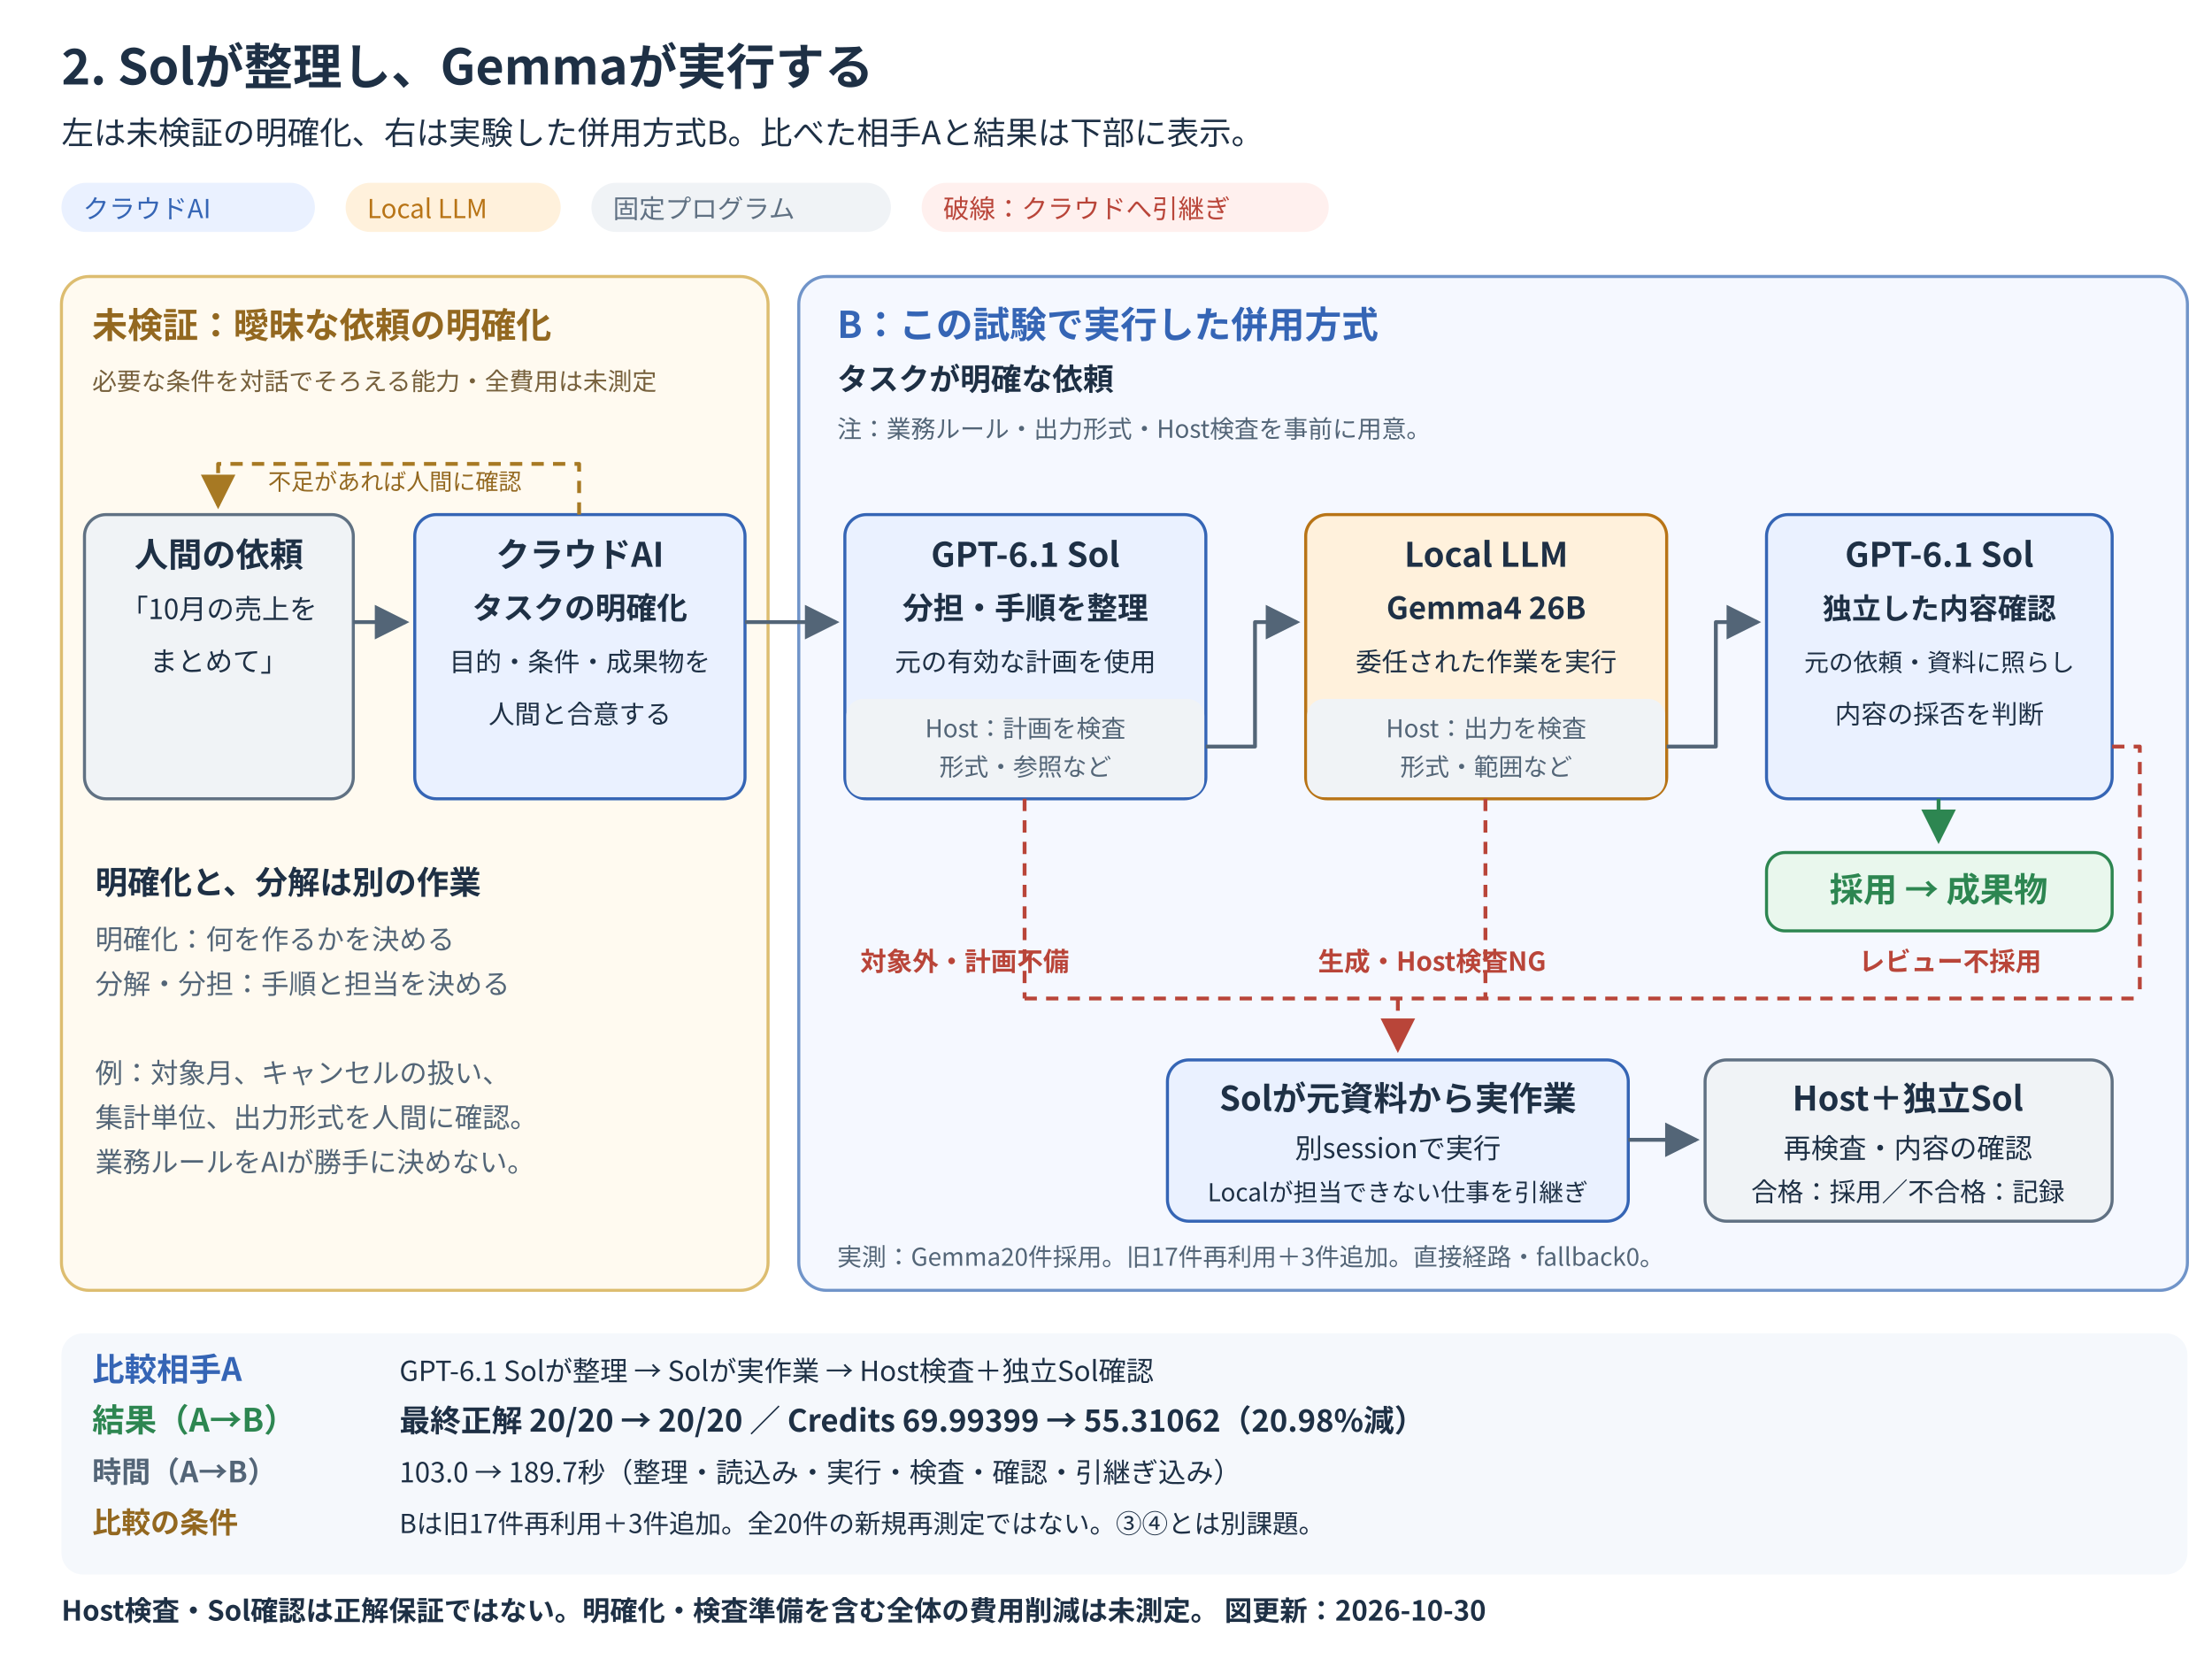
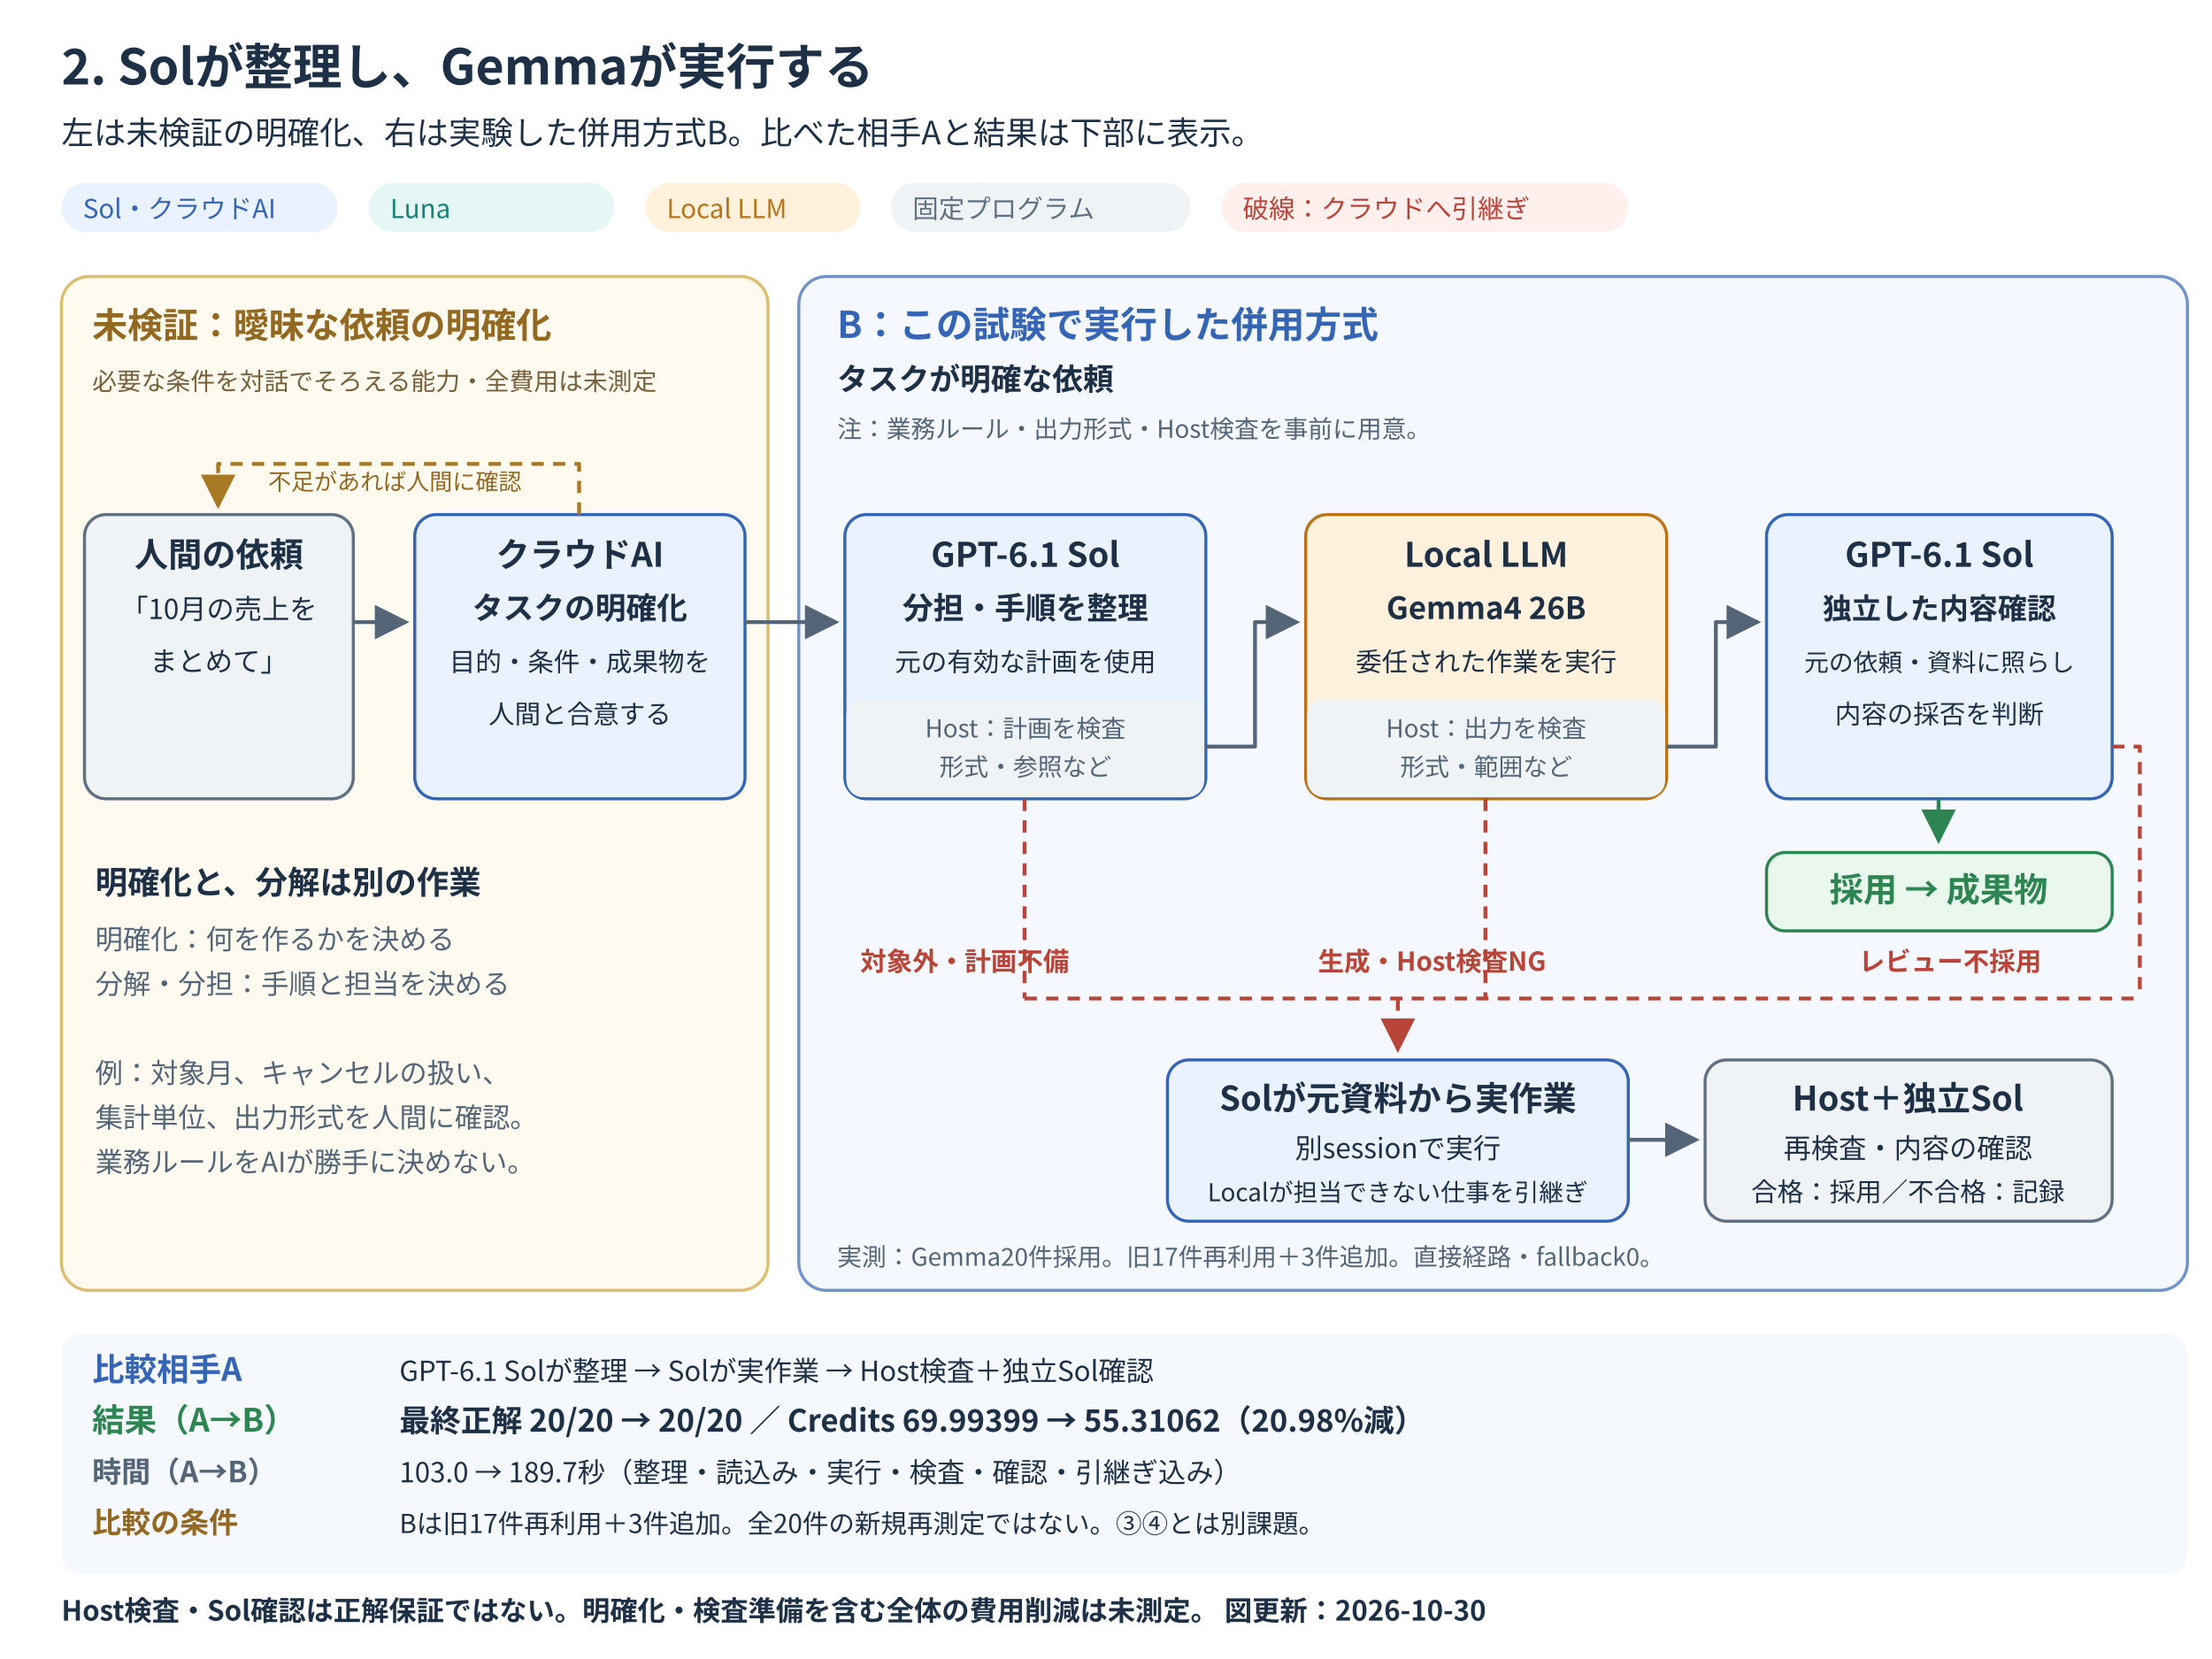
<svg xmlns="http://www.w3.org/2000/svg" width="1440" height="1080" viewBox="0 0 1440 1080" role="img" aria-labelledby="title desc">
  <defs>
    <marker id="arrow" markerWidth="9" markerHeight="9" refX="8" refY="4.5" orient="auto">
      <path d="M0,0 L9,4.5 L0,9" fill="#536577" />
    </marker>
    <marker id="fallback" markerWidth="9" markerHeight="9" refX="8" refY="4.5" orient="auto">
      <path d="M0,0 L9,4.5 L0,9" fill="#b94539" />
    </marker>
    <marker id="accept" markerWidth="9" markerHeight="9" refX="8" refY="4.5" orient="auto">
      <path d="M0,0 L9,4.5 L0,9" fill="#2d8651" />
    </marker>
    <marker id="ask" markerWidth="9" markerHeight="9" refX="8" refY="4.5" orient="auto">
      <path d="M0,0 L9,4.5 L0,9" fill="#a77923" />
    </marker>
  </defs>
  <rect width="1440" height="1080" fill="white" />
  <g font-family="Yu Gothic, Meiryo, Noto Sans CJK JP, sans-serif" fill="#1e3045">
    <text x="40" y="55" font-size="32" font-weight="700" text-anchor="start" fill="#1e3045">2. Solが整理し、Gemmaが実行する</text>
    <text x="40" y="94" font-size="21" font-weight="400" text-anchor="start" fill="#1e3045">左は未検証の明確化、右は実験した併用方式B。比べた相手Aと結果は下部に表示。</text>
-     <rect x="40" y="119" width="165" height="32" rx="16" fill="#eaf1ff" stroke="none" stroke-width="2" />
-     <text x="54" y="142" font-size="17" font-weight="400" text-anchor="start" fill="#3565b5">クラウドAI</text>
-     <rect x="225" y="119" width="140" height="32" rx="16" fill="#fff1dc" stroke="none" stroke-width="2" />
-     <text x="239" y="142" font-size="17" font-weight="400" text-anchor="start" fill="#b87416">Local LLM</text>
-     <rect x="385" y="119" width="195" height="32" rx="16" fill="#f0f3f6" stroke="none" stroke-width="2" />
-     <text x="399" y="142" font-size="17" font-weight="400" text-anchor="start" fill="#607183">固定プログラム</text>
-     <rect x="600" y="119" width="265" height="32" rx="16" fill="#fff0ee" stroke="none" stroke-width="2" />
-     <text x="614" y="142" font-size="17" font-weight="400" text-anchor="start" fill="#b94539">破線：クラウドへ引継ぎ</text>
+     <rect x="40" y="119" width="180" height="32" rx="16" fill="#eaf1ff" stroke="none" stroke-width="2" />
+     <text x="54" y="142" font-size="17" font-weight="400" text-anchor="start" fill="#3565b5">Sol・クラウドAI</text>
+     <rect x="240" y="119" width="160" height="32" rx="16" fill="#e5f6f4" stroke="none" stroke-width="2" />
+     <text x="254" y="142" font-size="17" font-weight="400" text-anchor="start" fill="#168578">Luna</text>
+     <rect x="420" y="119" width="140" height="32" rx="16" fill="#fff1dc" stroke="none" stroke-width="2" />
+     <text x="434" y="142" font-size="17" font-weight="400" text-anchor="start" fill="#b87416">Local LLM</text>
+     <rect x="580" y="119" width="195" height="32" rx="16" fill="#f0f3f6" stroke="none" stroke-width="2" />
+     <text x="594" y="142" font-size="17" font-weight="400" text-anchor="start" fill="#607183">固定プログラム</text>
+     <rect x="795" y="119" width="265" height="32" rx="16" fill="#fff0ee" stroke="none" stroke-width="2" />
+     <text x="809" y="142" font-size="17" font-weight="400" text-anchor="start" fill="#b94539">破線：クラウドへ引継ぎ</text>
    <rect x="40" y="180" width="460" height="660" rx="18" fill="#fffaf0" stroke="#ddbd70" stroke-width="2" />
    <text x="60" y="220" font-size="23" font-weight="700" text-anchor="start" fill="#936820">未検証：曖昧な依頼の明確化</text>
    <text x="60" y="254" font-size="16" font-weight="400" text-anchor="start" fill="#76603c">必要な条件を対話でそろえる能力・全費用は未測定</text>
    <rect x="520" y="180" width="904" height="660" rx="18" fill="#f5f8ff" stroke="#7094c9" stroke-width="2" />
    <text x="545" y="220" font-size="24" font-weight="700" text-anchor="start" fill="#3565b5">B：この試験で実行した併用方式</text>
    <text x="545" y="254" font-size="20" font-weight="700" text-anchor="start" fill="#1e3045">タスクが明確な依頼</text>
    <text x="545" y="285" font-size="16" font-weight="400" text-anchor="start" fill="#536577">注：業務ルール・出力形式・Host検査を事前に用意。</text>
    <rect x="55" y="335" width="175" height="185" rx="14" fill="#f0f3f6" stroke="#607183" stroke-width="2" />
    <text x="142.5" y="369" font-size="22" font-weight="700" text-anchor="middle" fill="#1e3045">人間の依頼</text>
    <text x="142.5" y="403" font-size="18" font-weight="400" text-anchor="middle" fill="#1e3045">「10月の売上を</text>
    <text x="142.5" y="437" font-size="18" font-weight="400" text-anchor="middle" fill="#1e3045">まとめて」</text>
    <rect x="270" y="335" width="215" height="185" rx="14" fill="#eaf1ff" stroke="#3565b5" stroke-width="2" />
    <text x="377.5" y="369" font-size="22" font-weight="700" text-anchor="middle" fill="#1e3045">クラウドAI</text>
    <text x="377.5" y="403" font-size="20" font-weight="700" text-anchor="middle" fill="#1e3045">タスクの明確化</text>
    <text x="377.5" y="437" font-size="17" font-weight="400" text-anchor="middle" fill="#1e3045">目的・条件・成果物を</text>
    <text x="377.5" y="471" font-size="17" font-weight="400" text-anchor="middle" fill="#1e3045">人間と合意する</text>
    <rect x="550" y="335" width="235" height="185" rx="14" fill="#eaf1ff" stroke="#3565b5" stroke-width="2" />
    <text x="667.5" y="369" font-size="22" font-weight="700" text-anchor="middle" fill="#1e3045">GPT-6.1 Sol</text>
    <text x="667.5" y="403" font-size="20" font-weight="700" text-anchor="middle" fill="#1e3045">分担・手順を整理</text>
    <text x="667.5" y="437" font-size="17" font-weight="400" text-anchor="middle" fill="#1e3045">元の有効な計画を使用</text>
    <rect x="551" y="455" width="233" height="64" rx="11" fill="#f0f3f6" stroke="none" stroke-width="2" />
    <text x="667.5" y="480" font-size="16" font-weight="400" text-anchor="middle" fill="#536577">Host：計画を検査</text>
    <text x="667.5" y="505" font-size="16" font-weight="400" text-anchor="middle" fill="#536577">形式・参照など</text>
    <rect x="850" y="335" width="235" height="185" rx="14" fill="#fff1dc" stroke="#b87416" stroke-width="2" />
    <text x="967.5" y="369" font-size="22" font-weight="700" text-anchor="middle" fill="#1e3045">Local LLM</text>
    <text x="967.5" y="403" font-size="20" font-weight="700" text-anchor="middle" fill="#1e3045">Gemma4 26B</text>
    <text x="967.5" y="437" font-size="17" font-weight="400" text-anchor="middle" fill="#1e3045">委任された作業を実行</text>
    <rect x="851" y="455" width="233" height="64" rx="11" fill="#f0f3f6" stroke="none" stroke-width="2" />
    <text x="967.5" y="480" font-size="16" font-weight="400" text-anchor="middle" fill="#536577">Host：出力を検査</text>
    <text x="967.5" y="505" font-size="16" font-weight="400" text-anchor="middle" fill="#536577">形式・範囲など</text>
    <rect x="1150" y="335" width="225" height="185" rx="14" fill="#eaf1ff" stroke="#3565b5" stroke-width="2" />
    <text x="1262.5" y="369" font-size="22" font-weight="700" text-anchor="middle" fill="#1e3045">GPT-6.1 Sol</text>
    <text x="1262.5" y="403" font-size="19" font-weight="700" text-anchor="middle" fill="#1e3045">独立した内容確認</text>
    <text x="1262.5" y="437" font-size="16" font-weight="400" text-anchor="middle" fill="#1e3045">元の依頼・資料に照らし</text>
    <text x="1262.5" y="471" font-size="17" font-weight="400" text-anchor="middle" fill="#1e3045">内容の採否を判断</text>
    <path d="M230,405 H264" fill="none" stroke="#536577" stroke-width="2.5" stroke-linejoin="round" marker-end="url(#arrow)" />
    <path d="M485,405 H544" fill="none" stroke="#536577" stroke-width="2.5" stroke-linejoin="round" marker-end="url(#arrow)" />
    <path d="M785,486 H817 V405 H844" fill="none" stroke="#536577" stroke-width="2.5" stroke-linejoin="round" marker-end="url(#arrow)" />
    <path d="M1085,486 H1117 V405 H1144" fill="none" stroke="#536577" stroke-width="2.5" stroke-linejoin="round" marker-end="url(#arrow)" />
    <path d="M377,335 V302 H142 V329" fill="none" stroke="#a77923" stroke-width="2.5" stroke-linejoin="round" stroke-dasharray="8 6" marker-end="url(#ask)" />
    <text x="257" y="319" font-size="15" font-weight="400" text-anchor="middle" fill="#936820">不足があれば人間に確認</text>
    <text x="62" y="582" font-size="21" font-weight="700" text-anchor="start" fill="#1e3045">明確化と、分解は別の作業</text>
    <text x="62" y="618" font-size="18" font-weight="400" text-anchor="start" fill="#536577">明確化：何を作るかを決める</text>
    <text x="62" y="647" font-size="18" font-weight="400" text-anchor="start" fill="#536577">分解・分担：手順と担当を決める</text>
    <text x="62" y="676" font-size="18" font-weight="400" text-anchor="start" fill="#536577" />
    <text x="62" y="705" font-size="18" font-weight="400" text-anchor="start" fill="#536577">例：対象月、キャンセルの扱い、</text>
    <text x="62" y="734" font-size="18" font-weight="400" text-anchor="start" fill="#536577">集計単位、出力形式を人間に確認。</text>
    <text x="62" y="763" font-size="18" font-weight="400" text-anchor="start" fill="#536577">業務ルールをAIが勝手に決めない。</text>
    <path d="M1262,520 V547" fill="none" stroke="#2d8651" stroke-width="2.5" stroke-linejoin="round" marker-end="url(#accept)" />
    <rect x="1150" y="555" width="225" height="51" rx="12" fill="#e9f7ed" stroke="#2d8651" stroke-width="2" />
    <text x="1262" y="587" font-size="22" font-weight="700" text-anchor="middle" fill="#2d8651">採用 → 成果物</text>
    <path d="M667,520 V650" fill="none" stroke="#b94539" stroke-width="2.5" stroke-linejoin="round" stroke-dasharray="8 6" />
    <text x="560" y="632" font-size="17" font-weight="700" text-anchor="start" fill="#b94539">対象外・計画不備</text>
    <path d="M967,520 V650" fill="none" stroke="#b94539" stroke-width="2.5" stroke-linejoin="round" stroke-dasharray="8 6" />
    <path d="M1375,486 H1393 V650" fill="none" stroke="#b94539" stroke-width="2.5" stroke-linejoin="round" stroke-dasharray="8 6" />
    <path d="M667,650 H1393" fill="none" stroke="#b94539" stroke-width="2.5" stroke-linejoin="round" stroke-dasharray="8 6" />
    <path d="M910,650 V683" fill="none" stroke="#b94539" stroke-width="2.5" stroke-linejoin="round" stroke-dasharray="8 6" marker-end="url(#fallback)" />
    <text x="858" y="632" font-size="17" font-weight="700" text-anchor="start" fill="#b94539">生成・Host検査NG</text>
    <text x="1210" y="632" font-size="17" font-weight="700" text-anchor="start" fill="#b94539">レビュー不採用</text>
    <rect x="760" y="690" width="300" height="105" rx="14" fill="#eaf1ff" stroke="#3565b5" stroke-width="2" />
    <text x="910" y="723" font-size="22" font-weight="700" text-anchor="middle" fill="#1e3045">Solが元資料から実作業</text>
    <text x="910" y="754" font-size="18" font-weight="400" text-anchor="middle" fill="#1e3045">別sessionで実行</text>
    <text x="910" y="782" font-size="16" font-weight="400" text-anchor="middle" fill="#1e3045">Localが担当できない仕事を引継ぎ</text>
    <path d="M1060,742 H1104" fill="none" stroke="#536577" stroke-width="2.5" stroke-linejoin="round" marker-end="url(#arrow)" />
    <rect x="1110" y="690" width="265" height="105" rx="14" fill="#f0f3f6" stroke="#607183" stroke-width="2" />
    <text x="1242" y="723" font-size="22" font-weight="700" text-anchor="middle" fill="#1e3045">Host＋独立Sol</text>
    <text x="1242" y="754" font-size="18" font-weight="400" text-anchor="middle" fill="#1e3045">再検査・内容の確認</text>
    <text x="1242" y="782" font-size="17" font-weight="400" text-anchor="middle" fill="#1e3045">合格：採用／不合格：記録</text>
    <text x="545" y="824" font-size="16" font-weight="400" text-anchor="start" fill="#536577">実測：Gemma20件採用。旧17件再利用＋3件追加。直接経路・fallback0。</text>
    <rect x="40" y="868" width="1384" height="157" rx="14" fill="#f5f8fc" stroke="none" stroke-width="2" />
    <text x="60" y="899" font-size="21" font-weight="700" text-anchor="start" fill="#3565b5">比較相手A</text>
    <text x="260" y="899" font-size="18" font-weight="400" text-anchor="start" fill="#1e3045">GPT-6.1 Solが整理 → Solが実作業 → Host検査＋独立Sol確認</text>
    <text x="60" y="932" font-size="21" font-weight="700" text-anchor="start" fill="#2d8651">結果（A→B）</text>
    <text x="260" y="932" font-size="20" font-weight="700" text-anchor="start" fill="#1e3045">最終正解 20/20 → 20/20 ／ Credits 69.99399 → 55.31062（20.98%減）</text>
    <text x="60" y="965" font-size="19" font-weight="700" text-anchor="start" fill="#536577">時間（A→B）</text>
    <text x="260" y="965" font-size="18" font-weight="400" text-anchor="start" fill="#1e3045">103.0 → 189.7秒（整理・読込み・実行・検査・確認・引継ぎ込み）</text>
    <text x="60" y="998" font-size="19" font-weight="700" text-anchor="start" fill="#936820">比較の条件</text>
    <text x="260" y="998" font-size="17" font-weight="400" text-anchor="start" fill="#1e3045">Bは旧17件再利用＋3件追加。全20件の新規再測定ではない。③④とは別課題。</text>
    <text x="40" y="1055" font-size="18" font-weight="700" text-anchor="start" fill="#1e3045">Host検査・Sol確認は正解保証ではない。明確化・検査準備を含む全体の費用削減は未測定。  図更新：2026-10-30</text>
  </g>
</svg>
